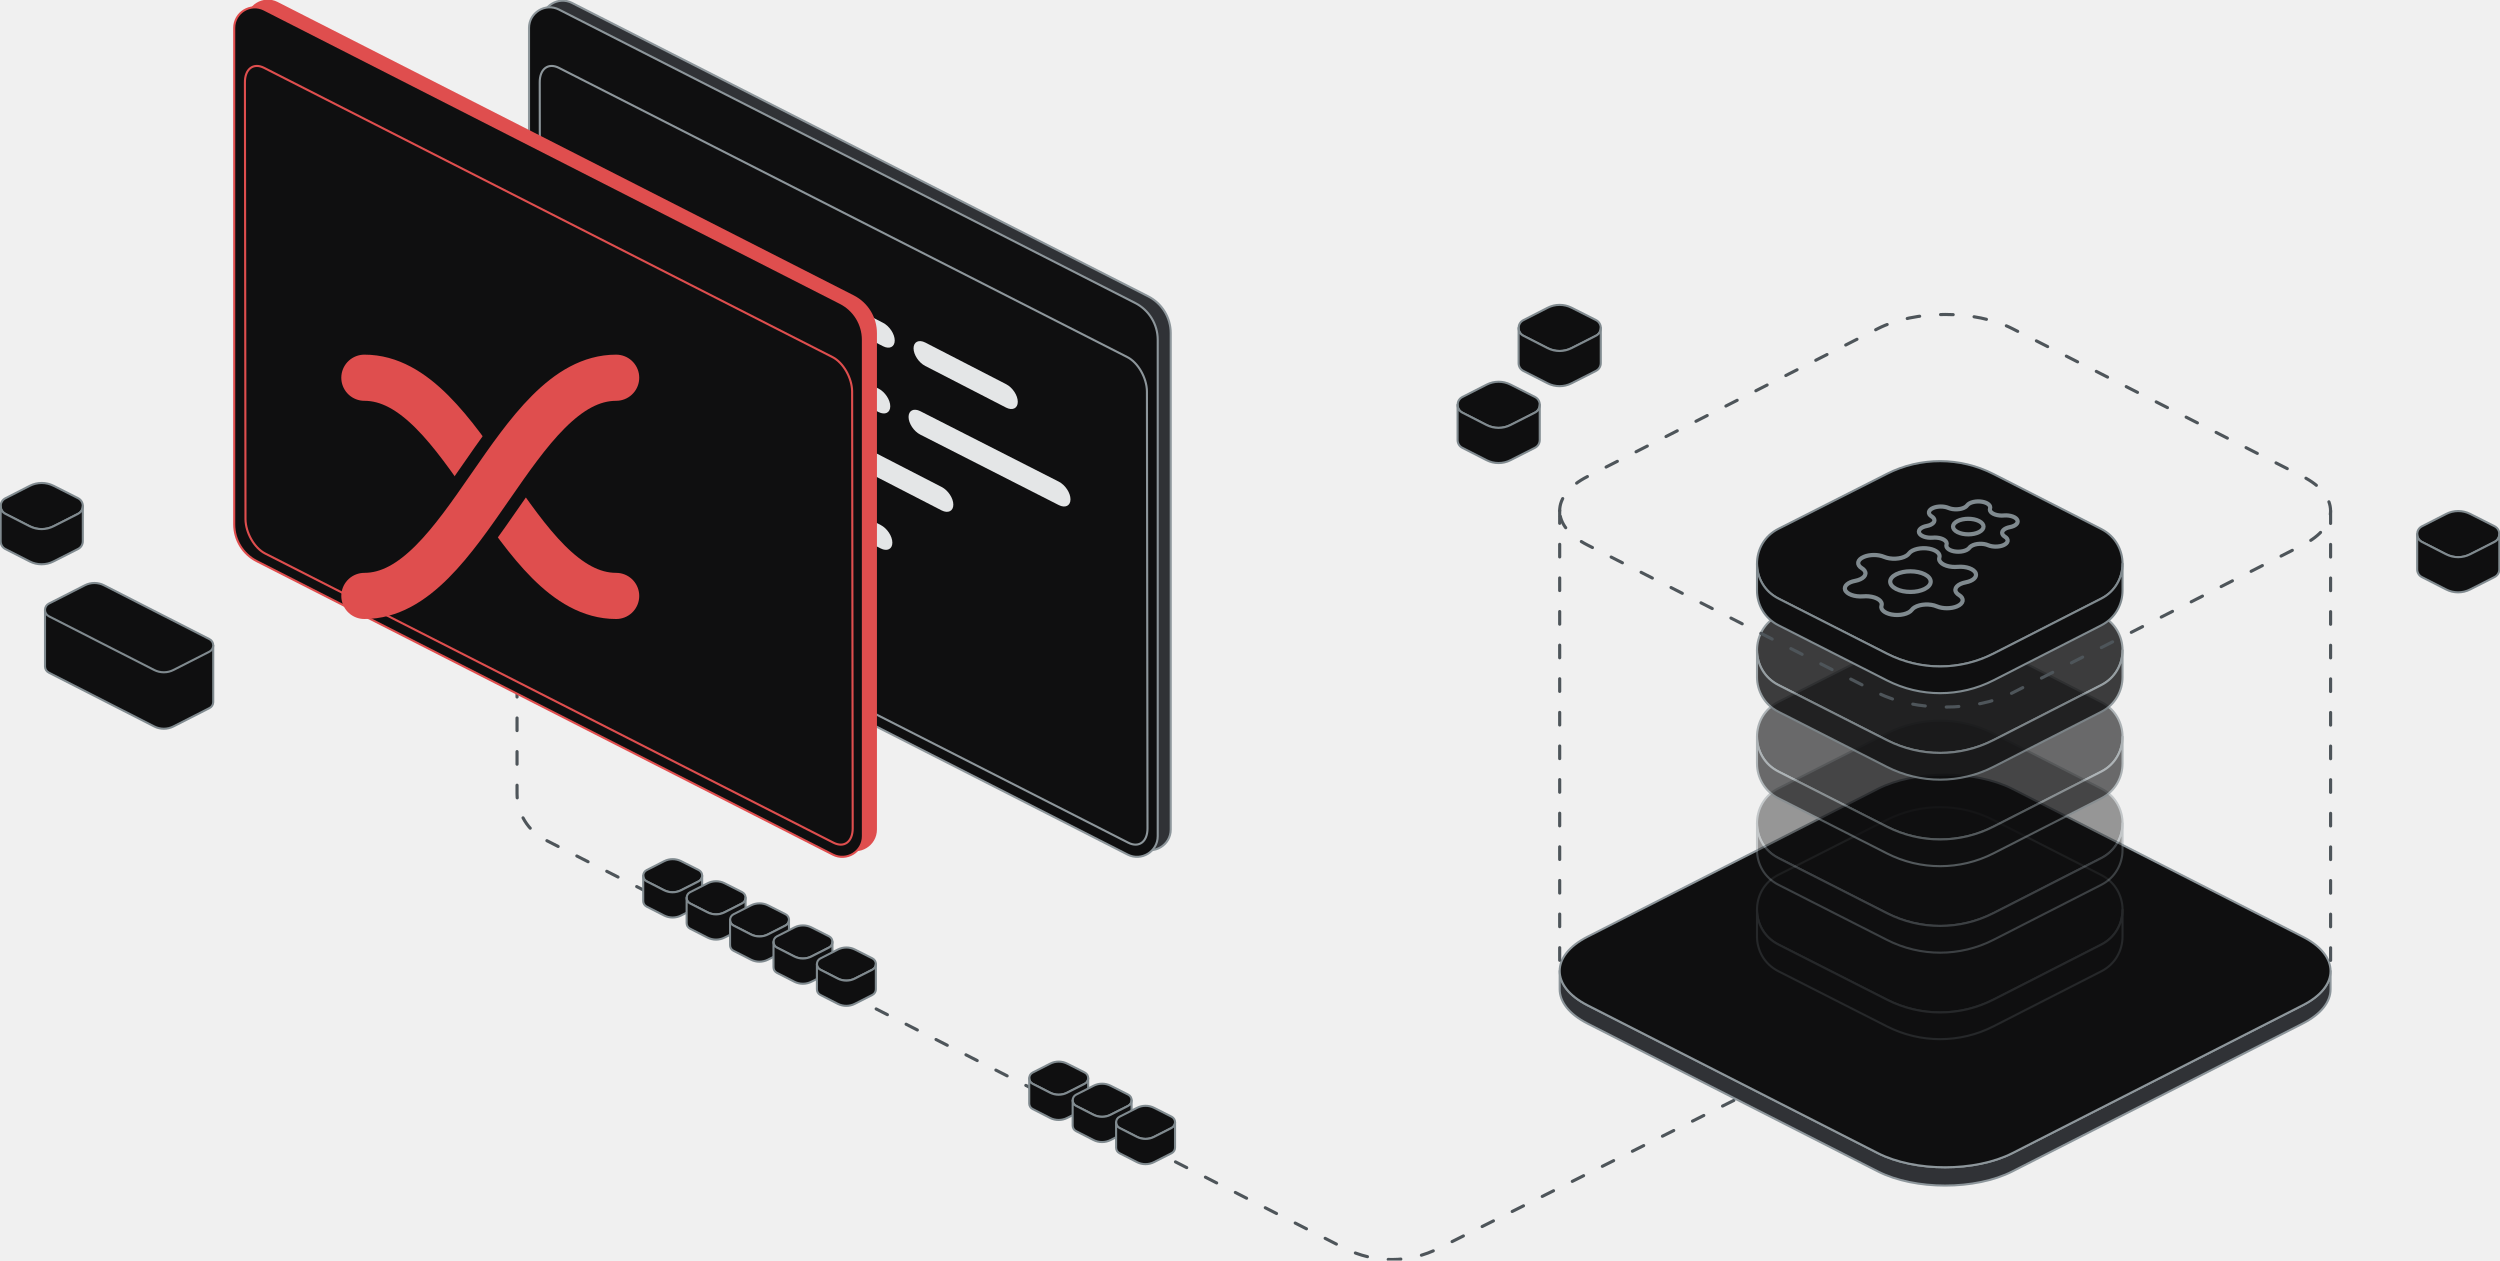
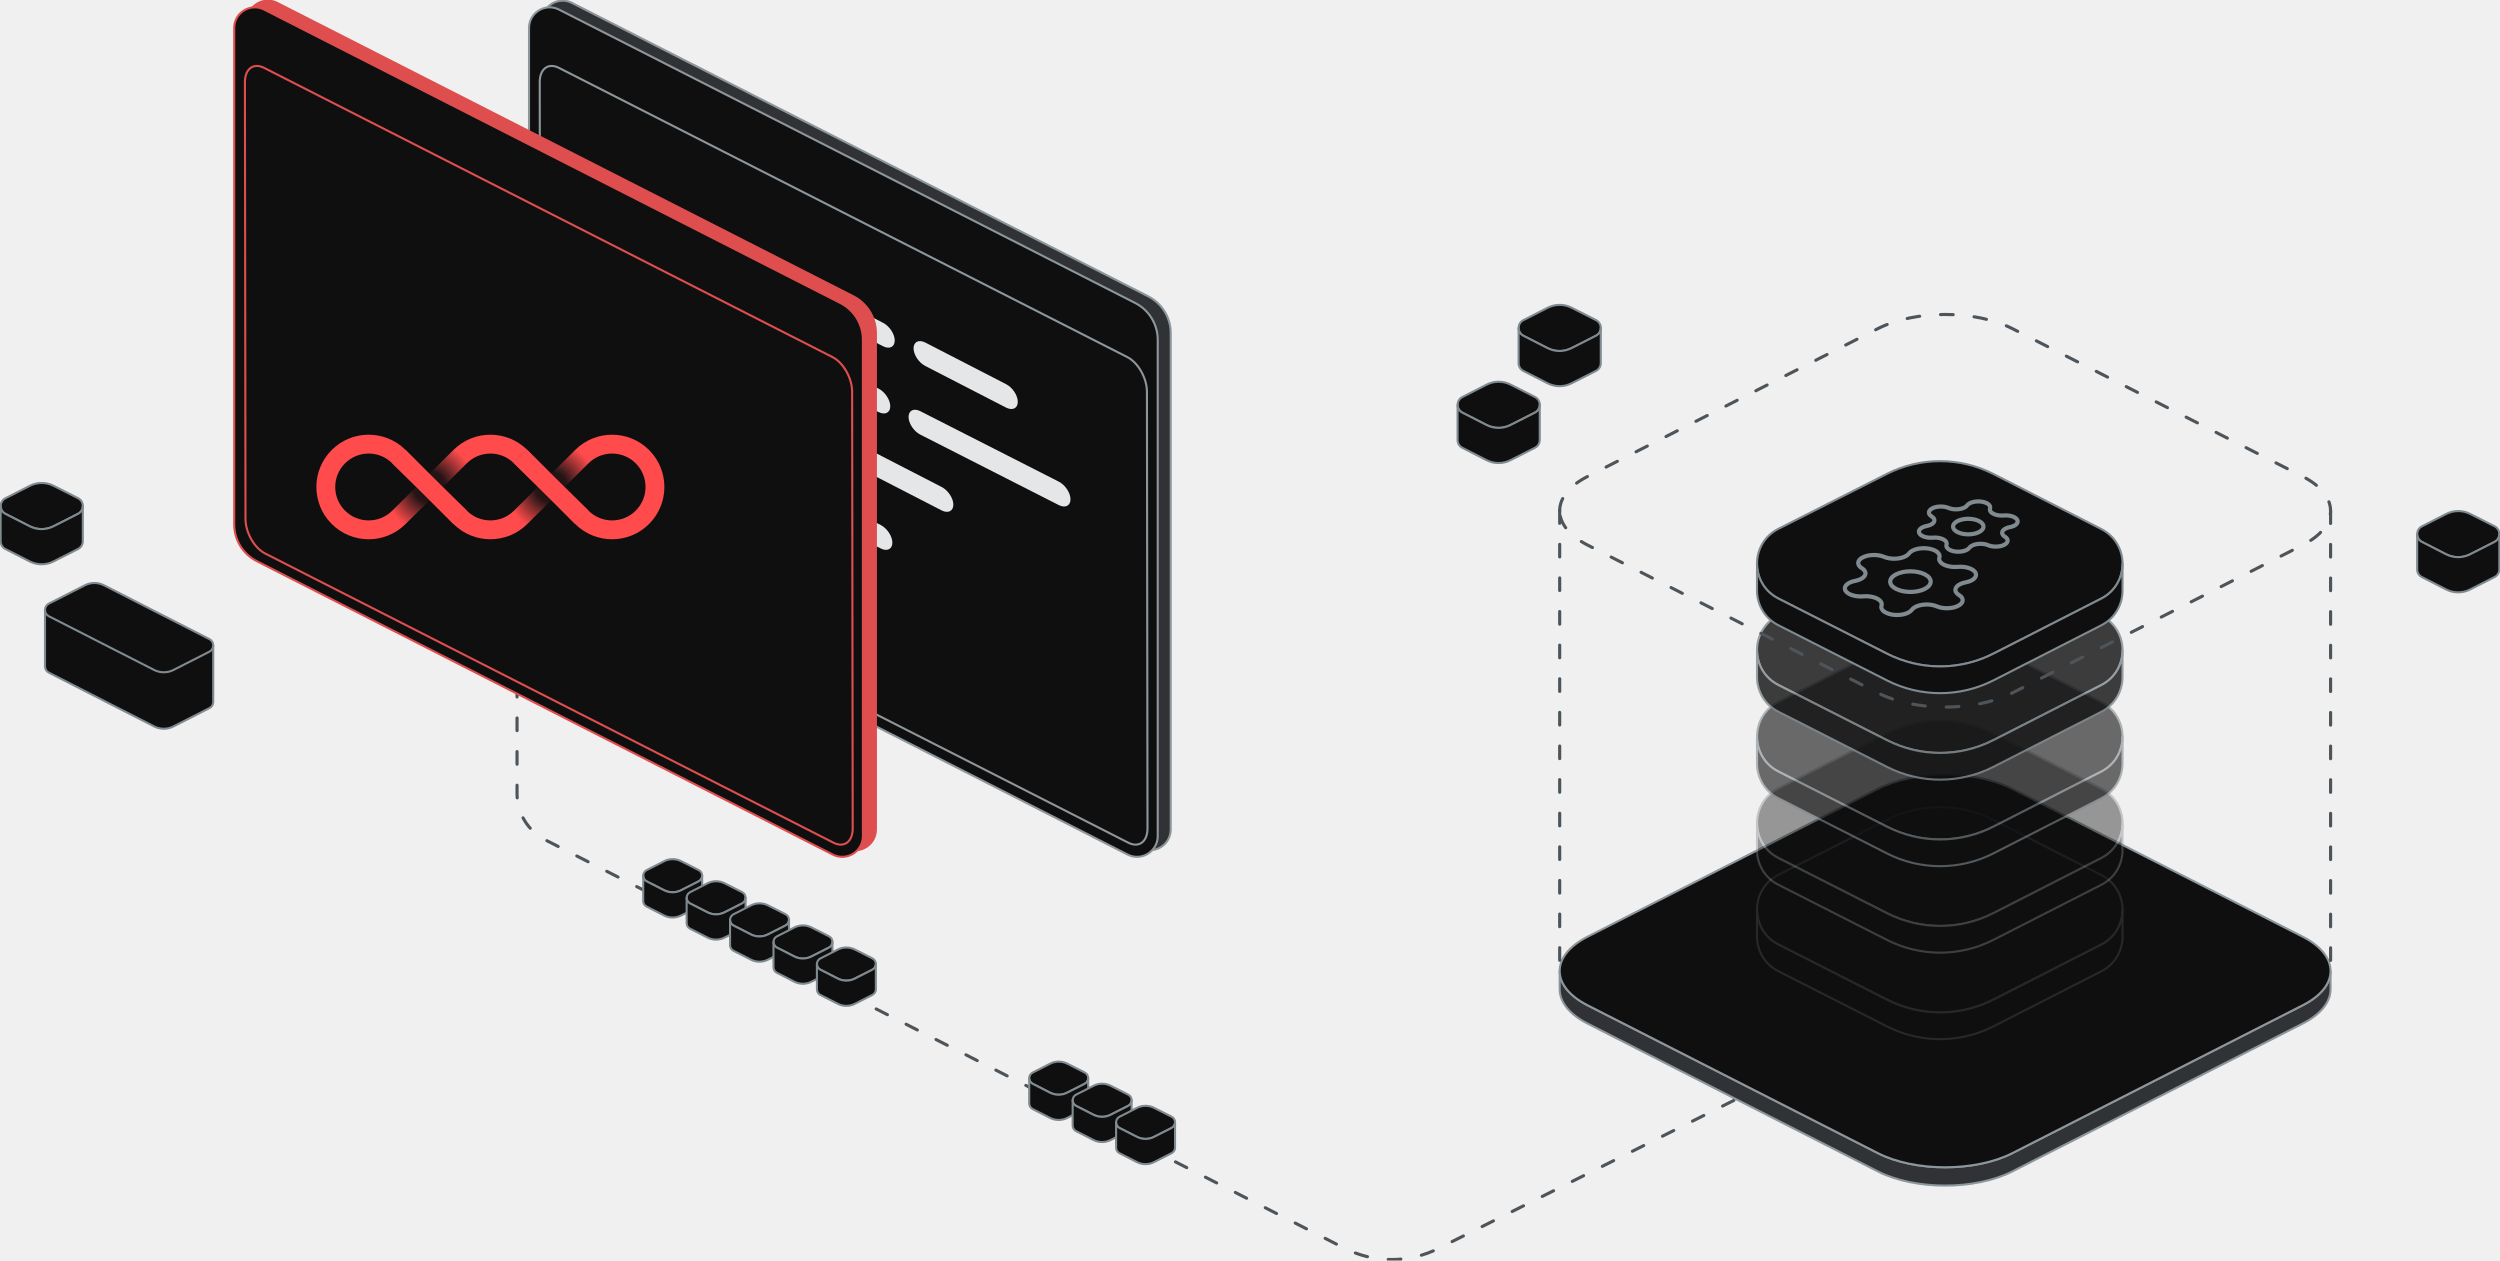
<svg xmlns="http://www.w3.org/2000/svg" width="595" height="300" viewBox="0 0 595 300" fill="none">
  <g clip-path="url(#clip0_1007_112155)">
    <path d="M412.653 261.898L342.506 297.05C335.439 300.668 327.06 300.68 319.981 297.074L129.812 199.907C125.666 197.798 123.055 193.536 123.055 188.885V106.099" stroke="#4E555A" stroke-width="0.75" stroke-linecap="round" stroke-linejoin="round" stroke-dasharray="3 5 3 5" />
    <path d="M136.141 0.699L273.261 70.526C276.553 72.203 278.632 75.586 278.632 79.285V197.427C278.626 201.095 274.746 203.47 271.472 201.806L134.365 131.966C131.073 130.29 129 126.907 129 123.208V5.078C129 1.41 132.88 -0.965 136.147 0.699H136.141Z" fill="#303236" stroke="#8D969B" stroke-width="0.5" stroke-linecap="round" stroke-linejoin="round" />
    <path d="M133.047 2.282L270.167 72.11C273.459 73.786 275.538 77.17 275.538 80.868V199.01C275.532 202.678 271.652 205.054 268.379 203.39L131.271 133.55C127.979 131.874 125.906 128.49 125.906 124.791V6.662C125.906 2.994 129.786 0.619 133.053 2.282H133.047Z" fill="#0F0F10" stroke="#8D969B" stroke-width="0.5" stroke-linecap="round" stroke-linejoin="round" />
    <path d="M268.545 200.569L133.251 131.725C130.708 130.432 128.622 126.783 128.591 123.573L128.455 19.614C128.431 16.41 130.466 14.857 133.016 16.15L268.31 84.994C270.853 86.287 272.939 89.936 272.97 93.147L273.106 197.105C273.131 200.309 271.095 201.862 268.545 200.569Z" fill="#0F0F10" stroke="#8D969B" stroke-width="0.5" stroke-linecap="round" stroke-linejoin="round" />
    <path d="M180.304 67.013L161.078 57.11C159.537 56.325 158.287 54.438 158.287 52.898C158.287 51.358 159.537 50.745 161.078 51.531L180.304 61.434C181.845 62.219 183.095 64.106 183.095 65.646C183.095 67.186 181.845 67.799 180.304 67.013Z" fill="#E4E6E7" />
    <path d="M210.156 82.402L190.929 72.499C189.389 71.714 188.139 69.827 188.139 68.287C188.139 66.747 189.389 66.135 190.929 66.92L210.156 76.823C211.696 77.609 212.946 79.495 212.946 81.035C212.946 82.576 211.696 83.188 210.156 82.402Z" fill="#E4E6E7" />
    <path d="M239.443 97.006L220.217 87.103C218.676 86.318 217.426 84.431 217.426 82.891C217.426 81.351 218.676 80.739 220.217 81.524L239.443 91.427C240.983 92.213 242.233 94.099 242.233 95.639C242.233 97.179 240.983 97.792 239.443 97.006Z" fill="#E4E6E7" />
    <path d="M180.304 115.921L161.078 106.018C159.537 105.233 158.287 103.346 158.287 101.806C158.287 100.266 159.537 99.654 161.078 100.439L180.304 110.342C181.845 111.128 183.095 113.014 183.095 114.554C183.095 116.095 181.845 116.707 180.304 115.921Z" fill="#E4E6E7" />
    <path d="M209.591 130.525L190.365 120.622C188.824 119.837 187.574 117.95 187.574 116.41C187.574 114.87 188.824 114.257 190.365 115.043L209.591 124.946C211.132 125.731 212.382 127.618 212.382 129.158C212.382 130.698 211.132 131.311 209.591 130.525Z" fill="#E4E6E7" />
    <path d="M179.804 83.46L160.578 73.557C159.037 72.772 157.787 70.885 157.787 69.345C157.787 67.805 159.037 67.192 160.578 67.978L179.804 77.881C181.345 78.666 182.595 80.553 182.595 82.093C182.595 83.633 181.345 84.246 179.804 83.46Z" fill="#E4E6E7" />
    <path d="M209.091 98.064L189.865 88.161C188.324 87.376 187.074 85.489 187.074 83.949C187.074 82.409 188.324 81.796 189.865 82.582L209.091 92.485C210.632 93.27 211.882 95.157 211.882 96.697C211.882 98.237 210.632 98.85 209.091 98.064Z" fill="#E4E6E7" />
    <path d="M224.103 121.476L204.877 111.573C203.336 110.787 202.086 108.901 202.086 107.361C202.086 105.821 203.336 105.208 204.877 105.994L224.103 115.897C225.644 116.682 226.894 118.569 226.894 120.109C226.894 121.649 225.644 122.261 224.103 121.476Z" fill="#E4E6E7" />
    <path d="M194.035 138.17L161.078 121.402C159.537 120.616 158.287 118.73 158.287 117.189C158.287 115.649 159.537 115.037 161.078 115.822L194.035 132.591C195.576 133.377 196.826 135.263 196.826 136.803C196.826 138.344 195.576 138.956 194.035 138.17Z" fill="#E4E6E7" />
    <path d="M150.992 51.976L147.799 50.349C147.168 50.028 146.66 49.261 146.66 48.63V45.438C146.66 44.807 147.174 44.56 147.799 44.875L150.992 46.502C151.623 46.824 152.13 47.591 152.13 48.222V51.413C152.13 52.044 151.617 52.292 150.992 51.976Z" fill="#E4E6E7" />
    <path d="M150.992 67.947L147.799 66.32C147.168 65.999 146.66 65.232 146.66 64.601V61.409C146.66 60.778 147.174 60.531 147.799 60.846L150.992 62.473C151.623 62.795 152.13 63.562 152.13 64.192V67.384C152.13 68.015 151.617 68.263 150.992 67.947Z" fill="#E4E6E7" />
    <path d="M150.992 84.141L147.799 82.514C147.168 82.192 146.66 81.425 146.66 80.794V77.603C146.66 76.972 147.174 76.724 147.799 77.04L150.992 78.666C151.623 78.988 152.13 79.755 152.13 80.386V83.578C152.13 84.209 151.617 84.456 150.992 84.141Z" fill="#E4E6E7" />
    <path d="M150.992 116.274L147.799 114.647C147.168 114.325 146.66 113.558 146.66 112.928V109.736C146.66 109.105 147.174 108.858 147.799 109.173L150.992 110.8C151.623 111.121 152.13 111.888 152.13 112.519V115.711C152.13 116.342 151.617 116.589 150.992 116.274Z" fill="#E4E6E7" />
    <path d="M251.986 120.208L219.029 103.439C217.488 102.654 216.238 100.767 216.238 99.227C216.238 97.687 217.488 97.074 219.029 97.86L251.986 114.629C253.527 115.414 254.777 117.301 254.777 118.841C254.777 120.381 253.527 120.993 251.986 120.208Z" fill="#E4E6E7" />
    <path d="M194.035 105.963L161.078 89.194C159.537 88.409 158.287 86.522 158.287 84.982C158.287 83.442 159.537 82.829 161.078 83.615L194.035 100.384C195.576 101.169 196.826 103.056 196.826 104.596C196.826 106.136 195.576 106.748 194.035 105.963Z" fill="#E4E6E7" />
    <path d="M150.992 100.192L147.799 98.565C147.168 98.243 146.66 97.476 146.66 96.845V93.654C146.66 93.023 147.174 92.775 147.799 93.091L150.992 94.718C151.623 95.039 152.13 95.806 152.13 96.437V99.629C152.13 100.26 151.617 100.507 150.992 100.192Z" fill="#E4E6E7" />
    <path d="M65.971 0.699L203.091 70.526C206.383 72.203 208.462 75.586 208.462 79.285V197.427C208.456 201.095 204.576 203.47 201.302 201.806L64.195 131.966C60.903 130.29 58.83 126.907 58.83 123.208V5.078C58.83 1.41 62.71 -0.965 65.977 0.699H65.971Z" fill="#DF4E4E" stroke="#DF4E4E" stroke-width="0.5" stroke-linecap="round" stroke-linejoin="round" />
    <path d="M62.883 2.282L200.003 72.11C203.295 73.786 205.374 77.17 205.374 80.868V199.01C205.368 202.678 201.488 205.054 198.214 203.39L61.107 133.55C57.815 131.874 55.742 128.49 55.742 124.791V6.662C55.742 2.994 59.622 0.619 62.889 2.282H62.883Z" fill="#0F0F10" stroke="#DF4E4E" stroke-width="0.5" stroke-linecap="round" stroke-linejoin="round" />
    <path d="M198.381 200.569L63.087 131.725C60.544 130.432 58.458 126.783 58.427 123.573L58.291 19.614C58.267 16.41 60.302 14.857 62.852 16.15L198.146 84.994C200.689 86.287 202.775 89.936 202.806 93.147L202.942 197.105C202.966 200.309 200.931 201.862 198.381 200.569Z" fill="#0F0F10" stroke="#DF4E4E" stroke-width="0.5" stroke-linecap="round" stroke-linejoin="round" />
    <path d="M153.084 208.425C153.084 208.957 153.356 209.482 153.901 209.761L157.168 211.425L158.041 211.87C159.328 212.526 160.844 212.526 162.131 211.87L163.016 211.418L166.295 209.754C166.84 209.476 167.118 208.95 167.118 208.418C167.118 207.886 166.846 207.355 166.295 207.076L162.131 204.967C160.844 204.317 159.328 204.317 158.047 204.973L153.907 207.082C153.362 207.361 153.09 207.893 153.09 208.418L153.084 208.425Z" fill="#0F0F10" stroke="#808A8F" stroke-width="0.5" stroke-linecap="round" stroke-linejoin="round" />
    <path d="M153.084 208.425V214.431C153.084 214.963 153.357 215.488 153.901 215.767L158.035 217.876C159.322 218.532 160.838 218.532 162.125 217.876L166.289 215.761C166.834 215.482 167.112 214.956 167.112 214.424V208.418C167.112 208.944 166.834 209.476 166.289 209.754L163.01 211.418L162.125 211.87C160.838 212.526 159.322 212.526 158.035 211.87L157.162 211.425L153.895 209.761C153.35 209.482 153.078 208.95 153.078 208.425H153.084Z" fill="#0F0F10" stroke="#808A8F" stroke-width="0.5" stroke-linecap="round" stroke-linejoin="round" />
    <path d="M163.418 213.682C163.418 214.214 163.69 214.74 164.235 215.018L167.502 216.682L168.375 217.128C169.662 217.783 171.178 217.783 172.465 217.128L173.35 216.676L176.629 215.012C177.174 214.734 177.452 214.208 177.452 213.676C177.452 213.144 177.18 212.612 176.629 212.334L172.465 210.225C171.178 209.575 169.662 209.575 168.381 210.231L164.241 212.34C163.696 212.618 163.424 213.15 163.424 213.676L163.418 213.682Z" fill="#0F0F10" stroke="#808A8F" stroke-width="0.5" stroke-linecap="round" stroke-linejoin="round" />
    <path d="M163.418 213.682V219.688C163.418 220.22 163.691 220.746 164.235 221.024L168.369 223.134C169.656 223.789 171.172 223.789 172.459 223.134L176.623 221.018C177.168 220.74 177.446 220.214 177.446 219.682V213.676C177.446 214.202 177.168 214.734 176.623 215.012L173.344 216.676L172.459 217.127C171.172 217.783 169.656 217.783 168.369 217.127L167.496 216.682L164.229 215.018C163.684 214.74 163.412 214.208 163.412 213.682H163.418Z" fill="#0F0F10" stroke="#808A8F" stroke-width="0.5" stroke-linecap="round" stroke-linejoin="round" />
    <path d="M173.752 218.94C173.752 219.472 174.024 219.998 174.569 220.276L177.836 221.94L178.709 222.385C179.996 223.041 181.512 223.041 182.799 222.385L183.684 221.934L186.963 220.27C187.508 219.991 187.786 219.466 187.786 218.934C187.786 218.402 187.514 217.87 186.963 217.591L182.799 215.482C181.512 214.833 179.996 214.833 178.715 215.488L174.575 217.598C174.03 217.876 173.758 218.408 173.758 218.934L173.752 218.94Z" fill="#0F0F10" stroke="#808A8F" stroke-width="0.5" stroke-linecap="round" stroke-linejoin="round" />
    <path d="M173.752 218.94V224.946C173.752 225.478 174.025 226.004 174.569 226.282L178.703 228.391C179.99 229.047 181.506 229.047 182.793 228.391L186.957 226.276C187.502 225.997 187.78 225.472 187.78 224.94V218.934C187.78 219.459 187.502 219.991 186.957 220.27L183.678 221.934L182.793 222.385C181.506 223.041 179.99 223.041 178.703 222.385L177.83 221.94L174.563 220.276C174.018 219.998 173.746 219.466 173.746 218.94H173.752Z" fill="#0F0F10" stroke="#808A8F" stroke-width="0.5" stroke-linecap="round" stroke-linejoin="round" />
    <path d="M184.092 224.191C184.092 224.723 184.364 225.249 184.909 225.527L188.176 227.191L189.048 227.637C190.335 228.292 191.852 228.292 193.139 227.637L194.024 227.185L197.303 225.521C197.848 225.243 198.126 224.717 198.126 224.185C198.126 223.653 197.854 223.121 197.303 222.843L193.139 220.734C191.852 220.084 190.335 220.084 189.055 220.74L184.915 222.849C184.37 223.127 184.098 223.659 184.098 224.185L184.092 224.191Z" fill="#0F0F10" stroke="#808A8F" stroke-width="0.5" stroke-linecap="round" stroke-linejoin="round" />
    <path d="M184.092 224.191V230.197C184.092 230.729 184.364 231.255 184.909 231.533L189.043 233.643C190.33 234.298 191.846 234.298 193.133 233.643L197.297 231.527C197.842 231.249 198.12 230.723 198.12 230.191V224.185C198.12 224.711 197.842 225.243 197.297 225.521L194.018 227.185L193.133 227.637C191.846 228.292 190.33 228.292 189.043 227.637L188.17 227.191L184.903 225.527C184.358 225.249 184.086 224.717 184.086 224.191H184.092Z" fill="#0F0F10" stroke="#808A8F" stroke-width="0.5" stroke-linecap="round" stroke-linejoin="round" />
    <path d="M194.426 229.449C194.426 229.981 194.698 230.507 195.243 230.785L198.51 232.449L199.382 232.894C200.669 233.55 202.186 233.55 203.473 232.894L204.357 232.443L207.637 230.779C208.182 230.5 208.46 229.975 208.46 229.443C208.46 228.911 208.188 228.379 207.637 228.1L203.473 225.991C202.186 225.342 200.669 225.342 199.389 225.997L195.249 228.107C194.704 228.385 194.432 228.917 194.432 229.443L194.426 229.449Z" fill="#0F0F10" stroke="#808A8F" stroke-width="0.5" stroke-linecap="round" stroke-linejoin="round" />
    <path d="M194.426 229.449V235.455C194.426 235.987 194.698 236.513 195.243 236.791L199.377 238.9C200.664 239.556 202.18 239.556 203.467 238.9L207.631 236.785C208.176 236.506 208.454 235.981 208.454 235.449V229.443C208.454 229.968 208.176 230.5 207.631 230.779L204.352 232.443L203.467 232.894C202.18 233.55 200.664 233.55 199.377 232.894L198.504 232.449L195.237 230.785C194.692 230.507 194.42 229.975 194.42 229.449H194.426Z" fill="#0F0F10" stroke="#808A8F" stroke-width="0.5" stroke-linecap="round" stroke-linejoin="round" />
    <path d="M244.957 256.609C244.957 257.141 245.229 257.667 245.774 257.945L249.041 259.609L249.914 260.054C251.201 260.71 252.717 260.71 254.004 260.054L254.889 259.603L258.168 257.939C258.713 257.661 258.991 257.135 258.991 256.603C258.991 256.071 258.719 255.539 258.168 255.261L254.004 253.151C252.717 252.502 251.201 252.502 249.92 253.158L245.78 255.267C245.236 255.545 244.963 256.077 244.963 256.603L244.957 256.609Z" fill="#0F0F10" stroke="#808A8F" stroke-width="0.5" stroke-linecap="round" stroke-linejoin="round" />
    <path d="M244.957 256.609V262.615C244.957 263.147 245.23 263.673 245.774 263.951L249.908 266.061C251.195 266.716 252.711 266.716 253.998 266.061L258.163 263.945C258.707 263.667 258.986 263.141 258.986 262.609V256.603C258.986 257.129 258.707 257.661 258.163 257.939L254.883 259.603L253.998 260.054C252.711 260.71 251.195 260.71 249.908 260.054L249.035 259.609L245.768 257.945C245.223 257.667 244.951 257.135 244.951 256.609H244.957Z" fill="#0F0F10" stroke="#808A8F" stroke-width="0.5" stroke-linecap="round" stroke-linejoin="round" />
    <path d="M255.291 261.867C255.291 262.399 255.563 262.924 256.108 263.203L259.375 264.867L260.248 265.312C261.535 265.968 263.051 265.968 264.338 265.312L265.223 264.861L268.502 263.197C269.047 262.918 269.325 262.393 269.325 261.861C269.325 261.329 269.053 260.797 268.502 260.518L264.338 258.409C263.051 257.76 261.535 257.76 260.254 258.415L256.114 260.525C255.569 260.803 255.297 261.335 255.297 261.861L255.291 261.867Z" fill="#0F0F10" stroke="#808A8F" stroke-width="0.5" stroke-linecap="round" stroke-linejoin="round" />
    <path d="M255.291 261.867V267.873C255.291 268.405 255.564 268.931 256.108 269.209L260.242 271.318C261.529 271.974 263.045 271.974 264.332 271.318L268.497 269.203C269.041 268.924 269.32 268.399 269.32 267.867V261.861C269.32 262.386 269.041 262.918 268.497 263.197L265.217 264.861L264.332 265.312C263.045 265.968 261.529 265.968 260.242 265.312L259.369 264.867L256.102 263.203C255.557 262.924 255.285 262.393 255.285 261.867H255.291Z" fill="#0F0F10" stroke="#808A8F" stroke-width="0.5" stroke-linecap="round" stroke-linejoin="round" />
    <path d="M265.631 267.124C265.631 267.656 265.903 268.182 266.448 268.46L269.715 270.124L270.587 270.57C271.875 271.225 273.391 271.225 274.678 270.57L275.563 270.118L278.842 268.454C279.387 268.176 279.665 267.65 279.665 267.118C279.665 266.586 279.393 266.054 278.842 265.776L274.678 263.667C273.391 263.017 271.875 263.017 270.594 263.673L266.454 265.782C265.909 266.061 265.637 266.592 265.637 267.118L265.631 267.124Z" fill="#0F0F10" stroke="#808A8F" stroke-width="0.5" stroke-linecap="round" stroke-linejoin="round" />
    <path d="M265.631 267.124V273.13C265.631 273.662 265.903 274.188 266.448 274.467L270.582 276.576C271.869 277.231 273.385 277.231 274.672 276.576L278.836 274.46C279.381 274.182 279.659 273.656 279.659 273.124V267.118C279.659 267.644 279.381 268.176 278.836 268.454L275.557 270.118L274.672 270.57C273.385 271.225 271.869 271.225 270.582 270.57L269.709 270.124L266.442 268.46C265.897 268.182 265.625 267.65 265.625 267.124H265.631Z" fill="#0F0F10" stroke="#808A8F" stroke-width="0.5" stroke-linecap="round" stroke-linejoin="round" />
    <path d="M371.205 231.082C371.205 234.038 373.408 236.995 377.839 239.253L446.921 274.436C455.77 278.939 470.114 278.939 478.957 274.436L548.039 239.253C552.458 237.001 554.673 234.057 554.673 231.107V235.461C554.673 238.412 552.458 241.356 548.039 243.607L478.957 278.79C470.108 283.293 455.764 283.293 446.921 278.79L377.839 243.607C373.408 241.35 371.205 238.393 371.205 235.436V231.082Z" fill="#303236" stroke="#8D969B" stroke-width="0.5" stroke-linecap="round" stroke-linejoin="round" />
    <path d="M371.205 231.082C371.205 228.131 373.42 225.187 377.839 222.936L446.921 187.753C455.77 183.25 470.114 183.25 478.957 187.753L548.039 222.936C552.47 225.193 554.673 228.15 554.673 231.107C554.673 234.063 552.458 237.001 548.039 239.253L478.957 274.436C470.108 278.939 455.764 278.939 446.921 274.436L377.839 239.253C373.408 236.995 371.205 234.038 371.205 231.082Z" fill="#0F0F10" stroke="#8D969B" stroke-width="0.5" stroke-linecap="round" stroke-linejoin="round" />
    <g opacity="0.2">
      <path d="M505.163 216.527C505.163 219.812 503.467 223.103 500.089 224.822L479.842 235.158L474.452 237.904C466.488 241.974 457.058 241.981 449.094 237.923L443.599 235.133L423.259 224.797C419.88 223.084 418.172 219.806 418.166 216.534C418.16 213.237 419.849 209.934 423.271 208.202L449.106 195.113C457.07 191.081 466.482 191.099 474.44 195.163L500.095 208.251C503.474 209.983 505.169 213.262 505.169 216.534L505.163 216.527Z" fill="#0F0F10" stroke="#808A8F" stroke-width="0.5" stroke-linecap="round" stroke-linejoin="round" />
      <path d="M505.163 216.527V222.886C505.163 226.171 503.467 229.461 500.089 231.181L474.452 244.263C466.488 248.333 457.058 248.339 449.094 244.282L423.259 231.156C419.88 229.443 418.172 226.164 418.166 222.892V216.534C418.178 219.812 419.88 223.09 423.259 224.797L443.599 235.133L449.094 237.923C457.058 241.981 466.488 241.974 474.452 237.904L479.842 235.158L500.089 224.822C503.467 223.103 505.163 219.812 505.163 216.527Z" fill="#0F0F10" stroke="#808A8F" stroke-width="0.5" stroke-linecap="round" stroke-linejoin="round" />
    </g>
    <g opacity="0.4">
      <path d="M505.163 195.942C505.163 199.227 503.467 202.517 500.089 204.237L479.842 214.573L474.452 217.319C466.488 221.389 457.058 221.395 449.094 217.338L443.599 214.548L423.259 204.212C419.88 202.499 418.172 199.221 418.166 195.948C418.16 192.652 419.849 189.349 423.271 187.617L449.106 174.528C457.07 170.495 466.482 170.514 474.44 174.578L500.095 187.666C503.474 189.398 505.169 192.676 505.169 195.948L505.163 195.942Z" fill="#0F0F10" stroke="#808A8F" stroke-width="0.5" stroke-linecap="round" stroke-linejoin="round" />
      <path d="M505.163 195.942V202.301C505.163 205.585 503.467 208.876 500.089 210.596L474.452 223.678C466.488 227.748 457.058 227.754 449.094 223.696L423.259 210.571C419.88 208.858 418.172 205.579 418.166 202.307V195.949C418.178 199.227 419.88 202.505 423.259 204.212L443.599 214.548L449.094 217.338C457.058 221.395 466.488 221.389 474.452 217.319L479.842 214.573L500.089 204.237C503.467 202.517 505.163 199.227 505.163 195.942Z" fill="#0F0F10" stroke="#808A8F" stroke-width="0.5" stroke-linecap="round" stroke-linejoin="round" />
    </g>
    <g opacity="0.6">
      <path d="M505.163 175.357C505.163 178.642 503.467 181.932 500.089 183.652L479.842 193.988L474.452 196.734C466.488 200.804 457.058 200.81 449.094 196.753L443.599 193.963L423.259 183.627C419.88 181.914 418.172 178.635 418.166 175.363C418.16 172.067 419.849 168.763 423.271 167.032L449.106 153.943C457.07 149.91 466.482 149.929 474.44 153.993L500.095 167.081C503.474 168.813 505.169 172.091 505.169 175.363L505.163 175.357Z" fill="#0F0F10" stroke="#808A8F" stroke-width="0.5" stroke-linecap="round" stroke-linejoin="round" />
      <path d="M505.163 175.357V181.716C505.163 185 503.467 188.291 500.089 190.01L474.452 203.093C466.488 207.163 457.058 207.169 449.094 203.111L423.259 189.986C419.88 188.272 418.172 184.994 418.166 181.722V175.363C418.178 178.642 419.88 181.92 423.259 183.627L443.599 193.963L449.094 196.753C457.058 200.81 466.488 200.804 474.452 196.734L479.842 193.988L500.089 183.652C503.467 181.932 505.163 178.642 505.163 175.357Z" fill="#0F0F10" stroke="#808A8F" stroke-width="0.5" stroke-linecap="round" stroke-linejoin="round" />
    </g>
    <g opacity="0.8">
      <path d="M505.163 154.766C505.163 158.05 503.467 161.341 500.089 163.061L479.842 173.396L474.452 176.143C466.488 180.213 457.058 180.219 449.094 176.161L443.599 173.372L423.259 163.036C419.88 161.322 418.172 158.044 418.166 154.772C418.16 151.475 419.849 148.172 423.271 146.44L449.106 133.352C457.07 129.319 466.482 129.338 474.44 133.401L500.095 146.49C503.474 148.222 505.169 151.5 505.169 154.772L505.163 154.766Z" fill="#0F0F10" stroke="#808A8F" stroke-width="0.5" stroke-linecap="round" stroke-linejoin="round" />
      <path d="M505.163 154.766V161.124C505.163 164.409 503.467 167.7 500.089 169.419L474.452 182.501C466.488 186.571 457.058 186.578 449.094 182.52L423.259 169.394C419.88 167.681 418.172 164.403 418.166 161.131V154.772C418.178 158.05 419.88 161.329 423.259 163.036L443.599 173.372L449.094 176.161C457.058 180.219 466.488 180.213 474.452 176.143L479.842 173.396L500.089 163.061C503.467 161.341 505.163 158.05 505.163 154.766Z" fill="#0F0F10" stroke="#808A8F" stroke-width="0.5" stroke-linecap="round" stroke-linejoin="round" />
    </g>
    <path d="M505.163 134.181C505.163 137.465 503.467 140.756 500.089 142.475L479.842 152.811L474.452 155.558C466.488 159.628 457.058 159.634 449.094 155.576L443.599 152.787L423.259 142.451C419.88 140.737 418.172 137.459 418.166 134.187C418.16 130.89 419.849 127.587 423.271 125.855L449.106 112.767C457.07 108.734 466.482 108.752 474.44 112.816L500.095 125.905C503.474 127.637 505.169 130.915 505.169 134.187L505.163 134.181Z" fill="#0F0F10" stroke="#808A8F" stroke-width="0.5" stroke-linecap="round" stroke-linejoin="round" />
    <path d="M505.163 134.181V140.539C505.163 143.824 503.467 147.114 500.089 148.834L474.452 161.916C466.488 165.986 457.058 165.992 449.094 161.935L423.259 148.809C419.88 147.096 418.172 143.818 418.166 140.546V134.187C418.178 137.465 419.88 140.743 423.259 142.451L443.599 152.787L449.094 155.576C457.058 159.634 466.488 159.628 474.452 155.558L479.842 152.811L500.089 142.475C503.467 140.756 505.163 137.465 505.163 134.181Z" fill="#0F0F10" stroke="#808A8F" stroke-width="0.5" stroke-linecap="round" stroke-linejoin="round" />
    <path d="M443.109 135.226C441.785 134.41 442.014 133.203 443.611 132.529C445.003 131.942 447.008 131.942 448.4 132.529C449.991 133.21 452.361 133.098 453.697 132.288C453.976 132.115 454.198 131.923 454.347 131.713C455.077 130.723 457.243 130.222 459.186 130.593C460.863 130.915 461.865 131.793 461.574 132.696C461.216 133.735 462.583 134.731 464.625 134.911C465.052 134.948 465.491 134.948 465.925 134.911C467.973 134.737 469.91 135.443 470.244 136.488C470.535 137.391 469.538 138.269 467.855 138.591C465.906 138.956 464.897 140.051 465.609 141.047C465.758 141.257 465.98 141.449 466.259 141.622C467.583 142.438 467.354 143.644 465.758 144.319C464.365 144.906 462.36 144.906 460.968 144.319C459.378 143.638 457.008 143.743 455.671 144.554C455.393 144.727 455.17 144.919 455.021 145.129C454.291 146.119 452.125 146.62 450.182 146.249C448.505 145.927 447.503 145.049 447.794 144.145C448.153 143.106 446.785 142.11 444.743 141.931C444.316 141.894 443.877 141.894 443.444 141.931C441.395 142.104 439.465 141.393 439.124 140.354C438.834 139.451 439.83 138.572 441.507 138.251C443.456 137.886 444.465 136.791 443.753 135.795C443.605 135.585 443.382 135.393 443.103 135.22" stroke="#808A8F" stroke-linecap="round" stroke-linejoin="round" />
    <path d="M451.278 136.692C453.159 135.733 456.21 135.733 458.091 136.692C459.972 137.651 459.972 139.203 458.091 140.162C456.21 141.121 453.159 141.121 451.278 140.162C449.397 139.203 449.397 137.651 451.278 136.692Z" stroke="#808A8F" stroke-linecap="round" stroke-linejoin="round" />
    <path d="M459.731 122.911C458.735 122.299 458.902 121.389 460.109 120.882C461.155 120.443 462.671 120.443 463.716 120.882C464.917 121.395 466.699 121.315 467.701 120.703C467.912 120.573 468.079 120.431 468.19 120.27C468.741 119.527 470.368 119.15 471.835 119.428C473.097 119.67 473.852 120.332 473.63 121.012C473.357 121.797 474.391 122.546 475.931 122.682C476.253 122.713 476.587 122.713 476.909 122.682C478.45 122.552 479.91 123.084 480.164 123.87C480.387 124.55 479.632 125.212 478.37 125.453C476.903 125.725 476.142 126.554 476.68 127.303C476.792 127.457 476.959 127.606 477.169 127.736C478.165 128.348 477.998 129.257 476.792 129.764C475.746 130.204 474.23 130.204 473.184 129.764C471.984 129.251 470.201 129.331 469.199 129.944C468.989 130.074 468.821 130.216 468.71 130.377C468.159 131.119 466.532 131.496 465.065 131.218C463.803 130.977 463.048 130.315 463.271 129.634C463.543 128.849 462.51 128.1 460.969 127.964C460.647 127.933 460.313 127.933 459.991 127.964C458.45 128.094 456.99 127.562 456.736 126.777C456.52 126.096 457.269 125.435 458.531 125.193C459.997 124.921 460.759 124.092 460.22 123.344C460.109 123.189 459.942 123.041 459.731 122.911Z" stroke="#808A8F" stroke-linecap="round" stroke-linejoin="round" />
    <path d="M465.883 124.018C467.3 123.294 469.596 123.294 471.013 124.018C472.43 124.742 472.43 125.911 471.013 126.634C469.596 127.358 467.3 127.358 465.883 126.634C464.466 125.911 464.466 124.742 465.883 124.018Z" stroke="#808A8F" stroke-linecap="round" stroke-linejoin="round" />
    <path d="M371.205 121.55C371.205 118.6 373.42 115.655 377.839 113.404L446.921 78.221C455.77 73.718 470.114 73.718 478.957 78.221L548.039 113.404C552.47 115.662 554.673 118.618 554.673 121.575C554.673 124.531 552.458 127.47 548.039 129.721L478.957 164.904C470.108 169.407 455.764 169.407 446.921 164.904L377.839 129.721C373.408 127.463 371.205 124.507 371.205 121.55Z" stroke="#4E555A" stroke-width="0.75" stroke-linecap="round" stroke-linejoin="round" stroke-dasharray="3 5 3 5" />
    <path d="M554.68 121.575V232.053" stroke="#4E555A" stroke-width="0.75" stroke-linecap="round" stroke-linejoin="round" stroke-dasharray="3 5 3 5" />
    <path d="M371.205 121.55V231.082" stroke="#4E555A" stroke-width="0.75" stroke-linecap="round" stroke-linejoin="round" stroke-dasharray="3 5 3 5" />
-     <g transform="translate(66.747,65.930) scale(0.9987)" aria-label="Axios">
-       <mask id="axios-weave-dark" maskUnits="userSpaceOnUse" x="0" y="0" width="100" height="100">
-         <rect width="100" height="100" fill="#fff" />
-         <path d="M20,76 C44,76 56,24 80,24" fill="none" stroke="#000" stroke-width="16.83" stroke-linecap="round" />
-       </mask>
-       <path d="M20,24 C44,24 56,76 80,76" fill="none" stroke="#DF4E4E" stroke-width="11" stroke-linecap="round" mask="url(#axios-weave-dark)" />
-       <path d="M20,76 C44,76 56,24 80,24" fill="none" stroke="#DF4E4E" stroke-width="11" stroke-linecap="round" />
+     <g transform="translate(74.85,103.01) scale(0.68)" aria-label="Axios">
+       <defs>
+         <radialGradient id="axios-chain-darkg">
+           <stop offset="0" stop-color="#000" />
+           <stop offset=".35" stop-color="#000" stop-opacity=".9" />
+           <stop offset="1" stop-color="#000" stop-opacity="0" />
+         </radialGradient>
+         <mask id="axios-chain-dark" maskUnits="userSpaceOnUse" x="-5" y="-5" width="133.1" height="47.9">
+           <rect x="-5" y="-5" width="133.1" height="47.9" fill="#fff" />
+           <circle cx="40.26" cy="18.96" r="15.8" fill="url(#axios-chain-darkg)" />
+           <circle cx="82.86" cy="18.96" r="15.8" fill="url(#axios-chain-darkg)" />
+         </mask>
+       </defs>
+       <g fill="none" stroke="#FF4B4B" stroke-width="6.6">
+         <path d="M29.52,8.31 L51.00,29.61 A15,15 0 0 0 72.12,29.61 L93.60,8.31 A15,15 0 1 1 93.60,29.61 L72.12,8.31 A15,15 0 0 0 51.00,8.31 L29.52,29.61 A15,15 0 1 1 29.52,8.31 Z" mask="url(#axios-chain-dark)" />
+         <path d="M29.52,8.31 L51.00,29.61" />
+         <path d="M72.12,8.31 L93.60,29.61" />
+       </g>
    </g>
    <path d="M0.154 120.443C0.154 121.179 0.538 121.921 1.293 122.305L5.847 124.63L7.06 125.249C8.848 126.164 10.971 126.164 12.759 125.249L13.997 124.624L18.57 122.299C19.331 121.915 19.715 121.179 19.715 120.443C19.715 119.701 19.337 118.958 18.57 118.569L12.759 115.624C10.971 114.721 8.855 114.721 7.066 115.637L1.299 118.581C0.538 118.971 0.16 119.707 0.16 120.443H0.154Z" fill="#0F0F10" stroke="#808A8F" stroke-width="0.5" stroke-linecap="round" stroke-linejoin="round" />
    <path d="M0.155 120.443V128.812C0.155 129.548 0.538 130.29 1.293 130.674L7.054 133.612C8.843 134.527 10.965 134.527 12.753 133.612L18.564 130.661C19.325 130.278 19.709 129.542 19.709 128.806V120.437C19.709 121.173 19.325 121.909 18.564 122.292L13.991 124.618L12.753 125.243C10.965 126.158 8.843 126.152 7.054 125.243L5.841 124.624L1.287 122.299C0.526 121.909 0.148 121.173 0.148 120.437L0.155 120.443Z" fill="#0F0F10" stroke="#808A8F" stroke-width="0.5" stroke-linecap="round" stroke-linejoin="round" />
    <path d="M346.904 96.351C346.904 97.087 347.288 97.829 348.043 98.212L352.597 100.538L353.81 101.157C355.598 102.072 357.721 102.072 359.509 101.157L360.747 100.532L365.32 98.206C366.081 97.823 366.465 97.087 366.465 96.351C366.465 95.608 366.087 94.866 365.32 94.476L359.509 91.532C357.721 90.629 355.605 90.629 353.816 91.544L348.049 94.489C347.288 94.879 346.91 95.615 346.91 96.351H346.904Z" fill="#0F0F10" stroke="#808A8F" stroke-width="0.5" stroke-linecap="round" stroke-linejoin="round" />
    <path d="M346.905 96.351V104.72C346.905 105.456 347.288 106.198 348.043 106.581L353.804 109.519C355.593 110.435 357.715 110.435 359.503 109.519L365.314 106.569C366.075 106.185 366.459 105.449 366.459 104.713V96.344C366.459 97.081 366.075 97.817 365.314 98.2L360.741 100.526L359.503 101.151C357.715 102.066 355.593 102.06 353.804 101.151L352.591 100.532L348.037 98.206C347.276 97.817 346.898 97.081 346.898 96.344L346.905 96.351Z" fill="#0F0F10" stroke="#808A8F" stroke-width="0.5" stroke-linecap="round" stroke-linejoin="round" />
    <path d="M575.285 127.123C575.285 127.859 575.669 128.601 576.424 128.985L580.978 131.311L582.191 131.929C583.979 132.845 586.102 132.845 587.89 131.929L589.128 131.304L593.701 128.979C594.462 128.595 594.845 127.859 594.845 127.123C594.845 126.381 594.468 125.639 593.701 125.249L587.89 122.305C586.102 121.402 583.985 121.402 582.197 122.317L576.43 125.261C575.669 125.651 575.291 126.387 575.291 127.123H575.285Z" fill="#0F0F10" stroke="#808A8F" stroke-width="0.5" stroke-linecap="round" stroke-linejoin="round" />
    <path d="M575.285 127.123V135.492C575.285 136.228 575.669 136.97 576.424 137.354L582.185 140.292C583.973 141.207 586.096 141.207 587.884 140.292L593.695 137.341C594.456 136.958 594.84 136.222 594.84 135.486V127.117C594.84 127.853 594.456 128.589 593.695 128.973L589.122 131.298L587.884 131.923C586.096 132.838 583.973 132.832 582.185 131.923L580.972 131.304L576.418 128.979C575.657 128.589 575.279 127.853 575.279 127.117L575.285 127.123Z" fill="#0F0F10" stroke="#808A8F" stroke-width="0.5" stroke-linecap="round" stroke-linejoin="round" />
    <path d="M361.428 78.054C361.428 78.79 361.811 79.532 362.566 79.916L367.121 82.242L368.334 82.86C370.122 83.776 372.244 83.776 374.033 82.86L375.27 82.236L379.843 79.91C380.604 79.526 380.988 78.79 380.988 78.054C380.988 77.312 380.611 76.57 379.843 76.18L374.033 73.236C372.244 72.333 370.128 72.333 368.34 73.248L362.572 76.192C361.811 76.582 361.434 77.318 361.434 78.054H361.428Z" fill="#0F0F10" stroke="#808A8F" stroke-width="0.5" stroke-linecap="round" stroke-linejoin="round" />
    <path d="M361.428 78.054V86.423C361.428 87.159 361.812 87.901 362.567 88.285L368.328 91.223C370.116 92.138 372.238 92.138 374.027 91.223L379.837 88.272C380.598 87.889 380.982 87.153 380.982 86.417V78.048C380.982 78.784 380.598 79.52 379.837 79.903L375.264 82.229L374.027 82.854C372.238 83.769 370.116 83.763 368.328 82.854L367.115 82.236L362.56 79.91C361.799 79.52 361.422 78.784 361.422 78.048L361.428 78.054Z" fill="#0F0F10" stroke="#808A8F" stroke-width="0.5" stroke-linecap="round" stroke-linejoin="round" />
    <path d="M10.711 145.179V158.632C10.711 158.935 10.804 159.232 10.965 159.492C11.126 159.751 11.361 159.956 11.633 160.092L36.682 172.883C37.394 173.248 38.186 173.44 38.99 173.44C39.795 173.44 40.587 173.248 41.298 172.883L49.826 168.535C50.098 168.411 50.327 168.207 50.488 167.959C50.649 167.712 50.741 167.421 50.748 167.124V153.64L18.403 142.308L10.705 145.179H10.711Z" fill="#0F0F10" stroke="#808A8F" stroke-width="0.5" stroke-linecap="round" stroke-linejoin="round" />
    <path d="M11.627 143.663L20.166 139.315C20.878 138.95 21.67 138.752 22.475 138.752C23.279 138.752 24.071 138.944 24.783 139.315L49.832 152.106C50.11 152.248 50.345 152.459 50.506 152.725C50.667 152.991 50.754 153.294 50.754 153.603C50.754 153.912 50.667 154.215 50.506 154.481C50.345 154.747 50.11 154.958 49.832 155.1L41.298 159.448C40.587 159.813 39.795 160.005 38.99 160.005C38.186 160.005 37.394 159.813 36.682 159.448L11.633 146.669C11.355 146.527 11.12 146.31 10.959 146.051C10.798 145.785 10.711 145.482 10.705 145.172C10.705 144.863 10.792 144.554 10.953 144.288C11.114 144.022 11.349 143.805 11.621 143.663H11.627Z" fill="#0F0F10" stroke="#808A8F" stroke-width="0.5" stroke-linecap="round" stroke-linejoin="round" />
  </g>
  <defs>
    <clipPath id="clip0_1007_112155">
      <rect width="595" height="300" fill="white" />
    </clipPath>
  </defs>
</svg>
